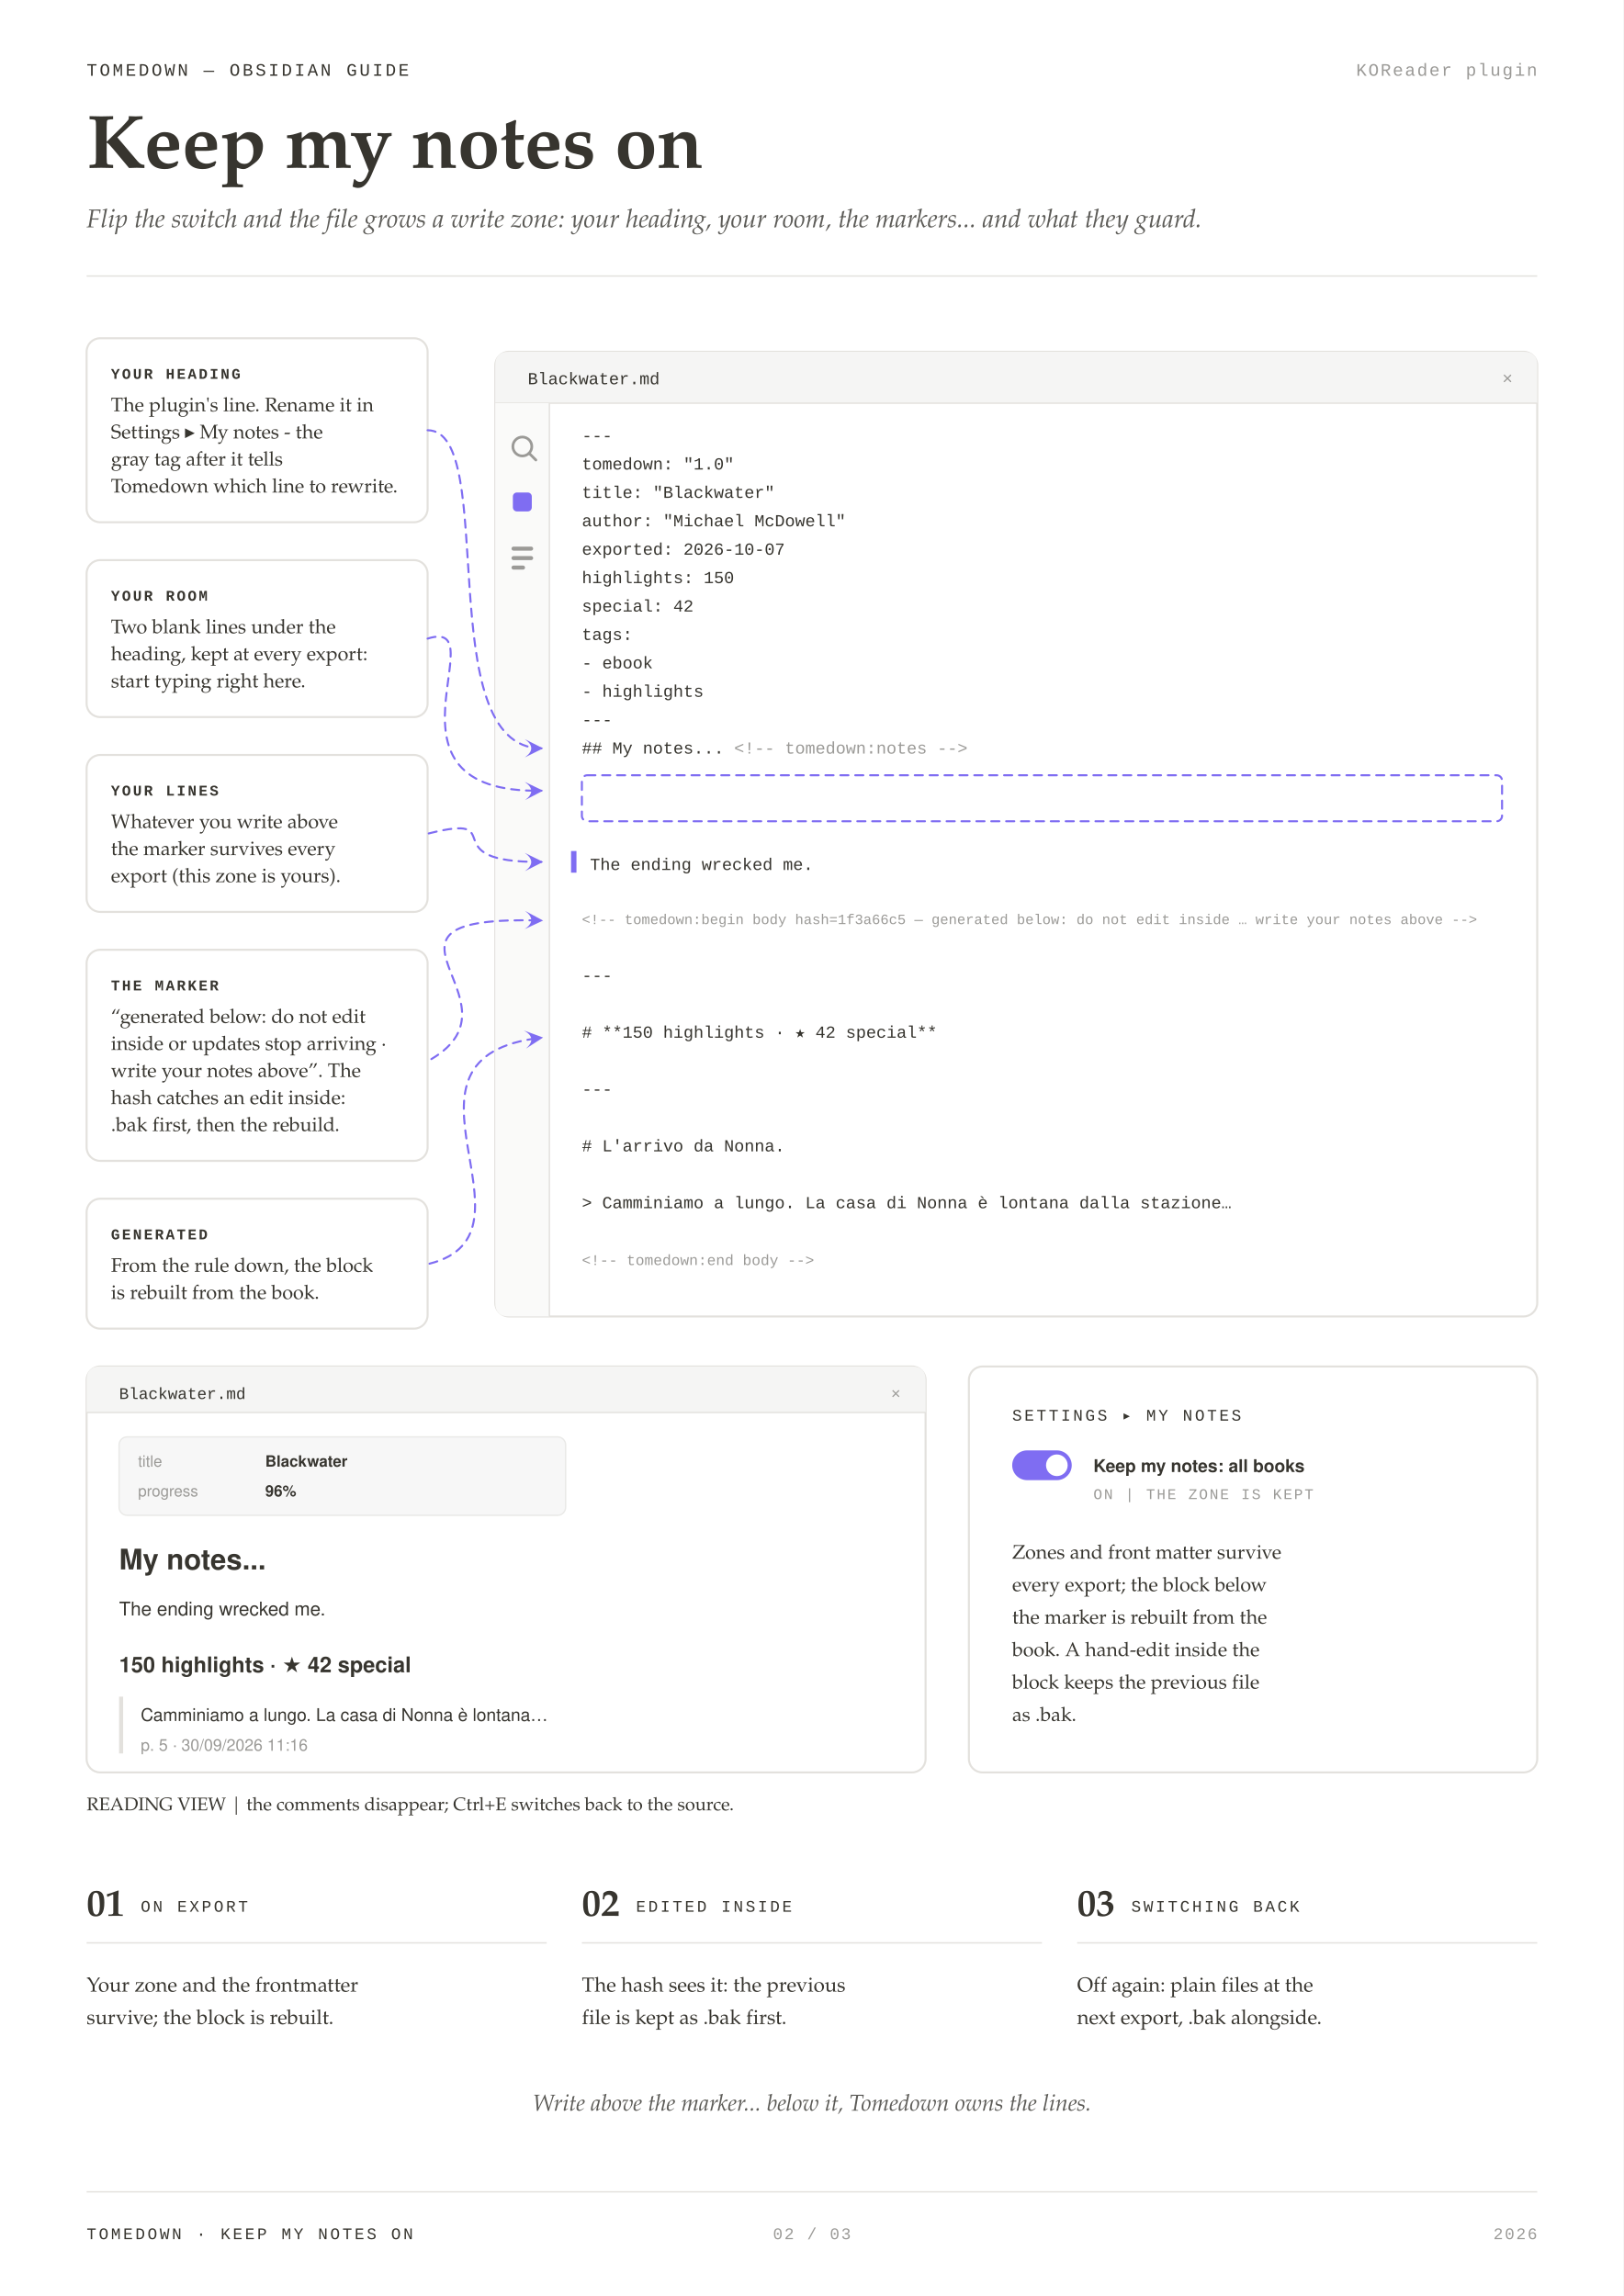
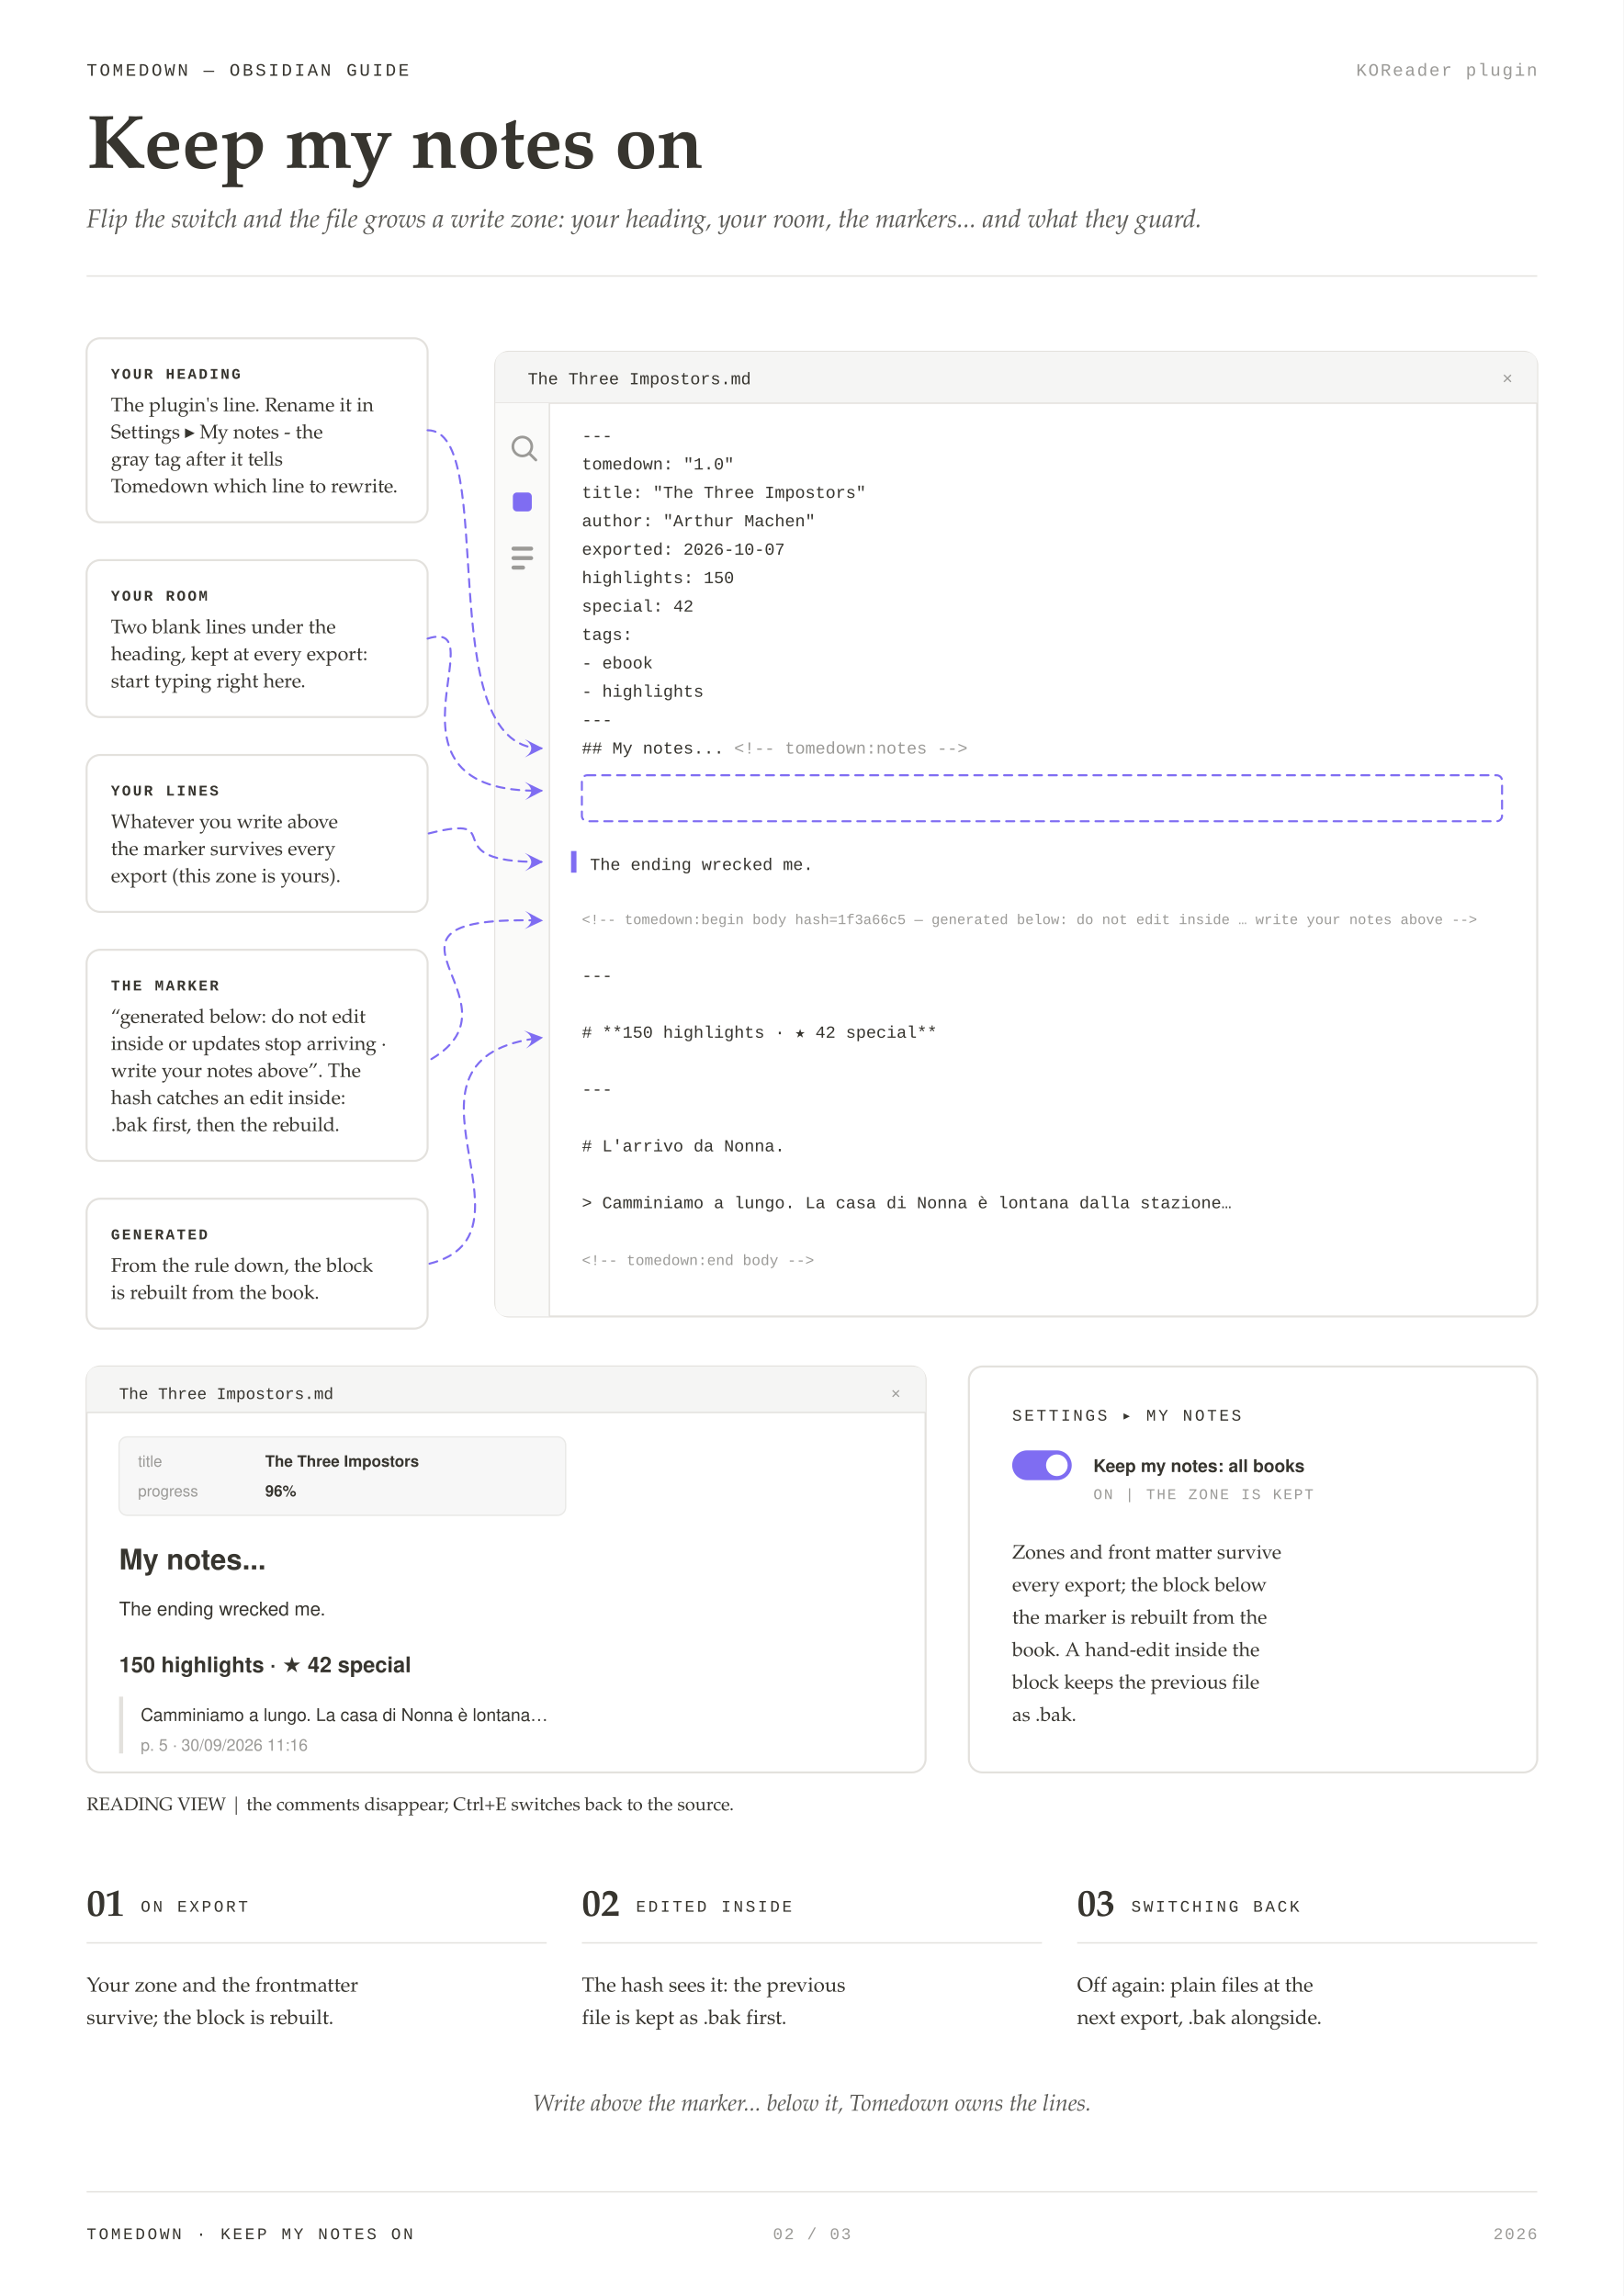
<svg xmlns="http://www.w3.org/2000/svg" width="1200" height="1697" aria-label="Tomedown Obsidian guide 02 — the book file with Keep my notes: all books on: the tagged heading you can rename, two blank lines of room under it, your own lines above the begin marker, the marker and its hash, the generated block between the markers, the reading view where the comments disappear, and the settings toggle" role="img">
  <defs>
    <marker orient="auto-start-reverse" markerHeight="9" markerWidth="9" refY="5" refX="9" viewBox="0 0 10 10" id="ah">
      <path id="svg_1" fill="#7F6DF2" d="m0,0l10,5l-10,5q7,-5 0,-10z" />
    </marker>
  </defs>
  <g>
    <path id="svg_2" d="m-0.278,0l1200,0l0,1697l-1200,0l0,-1697z" opacity="undefined" fill="#FFFFFF" />
    <text id="svg_3" fill="#37352F" letter-spacing="1.8px" font-family="'SF Mono', Menlo, Consolas, 'JetBrains Mono', 'Liberation Mono', 'DejaVu Sans Mono', monospace" font-size="13" y="56" x="64" class="label">TOMEDOWN — OBSIDIAN GUIDE</text>
    <text id="svg_4" fill="#9B9A97" letter-spacing="1.2px" font-family="'SF Mono', Menlo, Consolas, 'JetBrains Mono', 'Liberation Mono', 'DejaVu Sans Mono', monospace" text-anchor="end" font-size="13" y="56" x="1136" class="labelm">KOReader plugin</text>
    <text id="svg_5" fill="#37352F" font-weight="700" font-family="Georgia, 'Iowan Old Style', 'Palatino Linotype', 'Book Antiqua', 'Times New Roman', 'Liberation Serif', 'DejaVu Serif', serif" font-size="56" y="124" x="64" class="display">Keep my notes on</text>
    <text id="svg_6" fill="#5C5B57" font-style="italic" font-family="Georgia, 'Iowan Old Style', 'Palatino Linotype', 'Book Antiqua', 'Times New Roman', 'Liberation Serif', 'DejaVu Serif', serif" font-size="19" y="168" x="64" class="deck">Flip the switch and the file grows a write zone: your heading, your room, the markers... and what they guard.</text>
    <line id="svg_7" stroke="#E3E1DD" y2="204" x2="1136" y1="204" x1="64" class="rule" />
    <path id="svg_8" d="m366,270c0,-5.434 4.566,-10 10,-10l750,0c5.434,0 10,4.566 10,10l0,693c0,5.434 -4.566,10 -10,10l-750,0c-5.434,0 -10,-4.566 -10,-10l0,-693z" opacity="undefined" stroke-width="1.5" stroke="#E3E1DD" fill="#FFFFFF" />
    <path id="svg_9" fill="#F5F5F4" d="m366,270q0,-10 10,-10l750,0q10,0 10,10l0,28l-770,0l0,-28z" />
    <line id="svg_10" stroke="#E3E1DD" y2="298" x2="1136" y1="298" x1="366" class="hair" />
-     <text id="svg_11" fill="#37352F" font-family="'SF Mono', Menlo, Consolas, 'JetBrains Mono', 'Liberation Mono', 'DejaVu Sans Mono', monospace" font-size="12.5" y="284" x="390" class="code">Blackwater.md</text>
+     <text id="svg_11" fill="#37352F" font-family="'SF Mono', Menlo, Consolas, 'JetBrains Mono', 'Liberation Mono', 'DejaVu Sans Mono', monospace" font-size="12.5" y="284" x="390" class="code">The Three Impostors.md</text>
    <text id="svg_12" fill="#9B9A97" font-family="'SF Mono', Menlo, Consolas, 'JetBrains Mono', 'Liberation Mono', 'DejaVu Sans Mono', monospace" text-anchor="middle" font-size="13" y="284" x="1114" class="comment">×</text>
    <path id="svg_13" fill="#FAFAF9" d="m406,298l-40,0l0,665q0,10 10,10l30,0l0,-675z" />
    <line id="svg_14" stroke="#E3E1DD" y2="973" x2="406" y1="298" x1="406" class="hair" />
    <circle id="svg_15" stroke-width="2" stroke="#9B9A97" fill="none" r="7" cy="330" cx="386" />
    <path id="svg_16" stroke-linecap="round" stroke-width="2" stroke="#9B9A97" d="m391,335l5,5" />
    <rect id="svg_17" fill="#7F6DF2" rx="3" height="14" width="14" y="364" x="379" />
    <rect id="svg_18" fill="#9B9A97" rx="1.5" height="3" width="16" y="404" x="378" />
    <rect id="svg_19" fill="#9B9A97" rx="1.5" height="3" width="16" y="411" x="378" />
    <rect id="svg_20" fill="#9B9A97" rx="1.5" height="3" width="10" y="418" x="378" />
    <text id="svg_21" fill="#37352F" font-family="'SF Mono', Menlo, Consolas, 'JetBrains Mono', 'Liberation Mono', 'DejaVu Sans Mono', monospace" font-size="12.5" y="326" x="430" class="code">---</text>
    <text id="svg_22" fill="#37352F" font-family="'SF Mono', Menlo, Consolas, 'JetBrains Mono', 'Liberation Mono', 'DejaVu Sans Mono', monospace" font-size="12.5" y="347" x="430" class="code">tomedown: "1.0"</text>
-     <text id="svg_23" fill="#37352F" font-family="'SF Mono', Menlo, Consolas, 'JetBrains Mono', 'Liberation Mono', 'DejaVu Sans Mono', monospace" font-size="12.5" y="368" x="430" class="code">title: "Blackwater"</text>
-     <text id="svg_24" fill="#37352F" font-family="'SF Mono', Menlo, Consolas, 'JetBrains Mono', 'Liberation Mono', 'DejaVu Sans Mono', monospace" font-size="12.5" y="389" x="430" class="code">author: "Michael McDowell"</text>
+     <text id="svg_23" fill="#37352F" font-family="'SF Mono', Menlo, Consolas, 'JetBrains Mono', 'Liberation Mono', 'DejaVu Sans Mono', monospace" font-size="12.5" y="368" x="430" class="code">title: "The Three Impostors"</text>
+     <text id="svg_24" fill="#37352F" font-family="'SF Mono', Menlo, Consolas, 'JetBrains Mono', 'Liberation Mono', 'DejaVu Sans Mono', monospace" font-size="12.5" y="389" x="430" class="code">author: "Arthur Machen"</text>
    <text id="svg_25" fill="#37352F" font-family="'SF Mono', Menlo, Consolas, 'JetBrains Mono', 'Liberation Mono', 'DejaVu Sans Mono', monospace" font-size="12.5" y="410" x="430" class="code">exported: 2026-10-07</text>
    <text id="svg_26" fill="#37352F" font-family="'SF Mono', Menlo, Consolas, 'JetBrains Mono', 'Liberation Mono', 'DejaVu Sans Mono', monospace" font-size="12.5" y="431" x="430" class="code">highlights: 150</text>
    <text id="svg_27" fill="#37352F" font-family="'SF Mono', Menlo, Consolas, 'JetBrains Mono', 'Liberation Mono', 'DejaVu Sans Mono', monospace" font-size="12.5" y="452" x="430" class="code">special: 42</text>
    <text id="svg_28" fill="#37352F" font-family="'SF Mono', Menlo, Consolas, 'JetBrains Mono', 'Liberation Mono', 'DejaVu Sans Mono', monospace" font-size="12.5" y="473" x="430" class="code">tags:</text>
    <text id="svg_29" fill="#37352F" font-family="'SF Mono', Menlo, Consolas, 'JetBrains Mono', 'Liberation Mono', 'DejaVu Sans Mono', monospace" font-size="12.5" y="494" x="430" class="code">- ebook</text>
    <text id="svg_30" fill="#37352F" font-family="'SF Mono', Menlo, Consolas, 'JetBrains Mono', 'Liberation Mono', 'DejaVu Sans Mono', monospace" font-size="12.5" y="515" x="430" class="code">- highlights</text>
    <text id="svg_31" fill="#37352F" font-family="'SF Mono', Menlo, Consolas, 'JetBrains Mono', 'Liberation Mono', 'DejaVu Sans Mono', monospace" font-size="12.5" y="536" x="430" class="code">---</text>
    <text id="svg_32" fill="#37352F" font-family="SF Mono, Menlo, Consolas, JetBrains Mono, Liberation Mono, DejaVu Sans Mono, monospace" font-size="12.5" y="557" x="430">## My notes...
   <tspan id="svg_33" fill="#9B9A97">&lt;!-- tomedown:notes --&gt;</tspan>
    </text>
    <rect id="svg_34" stroke-linecap="round" fill="none" stroke-dasharray="6 5" stroke-width="1.5" stroke="#7F6DF2" rx="4" height="34" width="680" y="573" x="430" class="dash" />
    <rect id="svg_35" fill="#7F6DF2" height="16" width="4" y="629" x="422" class="accent" />
    <text id="svg_36" fill="#37352F" font-family="'SF Mono', Menlo, Consolas, 'JetBrains Mono', 'Liberation Mono', 'DejaVu Sans Mono', monospace" font-size="12.5" y="643" x="436" class="code">The ending wrecked me.</text>
    <text id="svg_37" fill="#37352F" font-family="'SF Mono', Menlo, Consolas, 'JetBrains Mono', 'Liberation Mono', 'DejaVu Sans Mono', monospace" font-size="12.5" y="662" x="430" class="code" />
    <text id="svg_38" fill="#9B9A97" font-family="'SF Mono', Menlo, Consolas, 'JetBrains Mono', 'Liberation Mono', 'DejaVu Sans Mono', monospace" font-size="10.5" y="683" x="430" class="comment">&lt;!-- tomedown:begin body hash=1f3a66c5 — generated below: do not edit inside … write your notes above --&gt;</text>
    <text id="svg_39" fill="#37352F" font-family="'SF Mono', Menlo, Consolas, 'JetBrains Mono', 'Liberation Mono', 'DejaVu Sans Mono', monospace" font-size="12.5" y="704" x="430" class="code" />
    <text id="svg_40" fill="#37352F" font-family="'SF Mono', Menlo, Consolas, 'JetBrains Mono', 'Liberation Mono', 'DejaVu Sans Mono', monospace" font-size="12.5" y="725" x="430" class="code">---</text>
    <text id="svg_41" fill="#37352F" font-family="'SF Mono', Menlo, Consolas, 'JetBrains Mono', 'Liberation Mono', 'DejaVu Sans Mono', monospace" font-size="12.5" y="746" x="430" class="code" />
    <text id="svg_42" fill="#37352F" font-family="'SF Mono', Menlo, Consolas, 'JetBrains Mono', 'Liberation Mono', 'DejaVu Sans Mono', monospace" font-size="12.5" y="767" x="430" class="code"># **150 highlights · ★ 42 special**</text>
    <text id="svg_43" fill="#37352F" font-family="'SF Mono', Menlo, Consolas, 'JetBrains Mono', 'Liberation Mono', 'DejaVu Sans Mono', monospace" font-size="12.5" y="788" x="430" class="code" />
    <text id="svg_44" fill="#37352F" font-family="'SF Mono', Menlo, Consolas, 'JetBrains Mono', 'Liberation Mono', 'DejaVu Sans Mono', monospace" font-size="12.5" y="809" x="430" class="code">---</text>
    <text id="svg_45" fill="#37352F" font-family="'SF Mono', Menlo, Consolas, 'JetBrains Mono', 'Liberation Mono', 'DejaVu Sans Mono', monospace" font-size="12.5" y="830" x="430" class="code" />
    <text id="svg_46" fill="#37352F" font-family="'SF Mono', Menlo, Consolas, 'JetBrains Mono', 'Liberation Mono', 'DejaVu Sans Mono', monospace" font-size="12.5" y="851" x="430" class="code"># L'arrivo da Nonna.</text>
    <text id="svg_47" fill="#37352F" font-family="'SF Mono', Menlo, Consolas, 'JetBrains Mono', 'Liberation Mono', 'DejaVu Sans Mono', monospace" font-size="12.5" y="872" x="430" class="code" />
    <text id="svg_48" fill="#37352F" font-family="'SF Mono', Menlo, Consolas, 'JetBrains Mono', 'Liberation Mono', 'DejaVu Sans Mono', monospace" font-size="12.5" y="893" x="430" class="code">&gt; Camminiamo a lungo. La casa di Nonna è lontana dalla stazione…</text>
    <text id="svg_49" fill="#37352F" font-family="'SF Mono', Menlo, Consolas, 'JetBrains Mono', 'Liberation Mono', 'DejaVu Sans Mono', monospace" font-size="12.5" y="914" x="430" class="code" />
    <text id="svg_50" fill="#9B9A97" font-family="'SF Mono', Menlo, Consolas, 'JetBrains Mono', 'Liberation Mono', 'DejaVu Sans Mono', monospace" font-size="11" y="935" x="430" class="comment">&lt;!-- tomedown:end body --&gt;</text>
    <rect id="svg_51" stroke-width="1.5" stroke="#E3E1DD" fill="none" rx="10" height="136" width="252" y="250" x="64" class="note" />
    <text id="svg_52" fill="#37352F" letter-spacing="1.5px" font-weight="600" font-family="'SF Mono', Menlo, Consolas, 'JetBrains Mono', 'Liberation Mono', 'DejaVu Sans Mono', monospace" font-size="11" y="280" x="82" class="nhead">YOUR HEADING</text>
    <text id="svg_53" fill="#37352F" font-family="Georgia, 'Iowan Old Style', 'Palatino Linotype', 'Book Antiqua', 'Times New Roman', 'Liberation Serif', 'DejaVu Serif', serif" font-size="14.5" y="304" x="82" class="body">The plugin's line. Rename it in</text>
    <text id="svg_54" fill="#37352F" font-family="Georgia, 'Iowan Old Style', 'Palatino Linotype', 'Book Antiqua', 'Times New Roman', 'Liberation Serif', 'DejaVu Serif', serif" font-size="14.5" y="324" x="82" class="body">Settings ▸ My notes - the</text>
    <text id="svg_55" fill="#37352F" font-family="Georgia, 'Iowan Old Style', 'Palatino Linotype', 'Book Antiqua', 'Times New Roman', 'Liberation Serif', 'DejaVu Serif', serif" font-size="14.5" y="344" x="82" class="body">gray tag after it tells</text>
    <text id="svg_56" fill="#37352F" font-family="Georgia, 'Iowan Old Style', 'Palatino Linotype', 'Book Antiqua', 'Times New Roman', 'Liberation Serif', 'DejaVu Serif', serif" font-size="14.5" y="364" x="82" class="body">Tomedown which line to rewrite.</text>
    <path id="svg_57" stroke-linecap="round" fill="none" stroke-dasharray="6 5" stroke-width="1.5" stroke="#7F6DF2" d="m316,318c53,0 1.889,234.833 84,235.111" marker-end="url(#ah)" class="dash" />
    <rect id="svg_58" stroke-width="1.5" stroke="#E3E1DD" fill="none" rx="10" height="116" width="252" y="414" x="64" class="note" />
    <text id="svg_59" fill="#37352F" letter-spacing="1.5px" font-weight="600" font-family="'SF Mono', Menlo, Consolas, 'JetBrains Mono', 'Liberation Mono', 'DejaVu Sans Mono', monospace" font-size="11" y="444" x="82" class="nhead">YOUR ROOM</text>
    <text id="svg_60" fill="#37352F" font-family="Georgia, 'Iowan Old Style', 'Palatino Linotype', 'Book Antiqua', 'Times New Roman', 'Liberation Serif', 'DejaVu Serif', serif" font-size="14.5" y="468" x="82" class="body">Two blank lines under the</text>
    <text id="svg_61" fill="#37352F" font-family="Georgia, 'Iowan Old Style', 'Palatino Linotype', 'Book Antiqua', 'Times New Roman', 'Liberation Serif', 'DejaVu Serif', serif" font-size="14.5" y="488" x="82" class="body">heading, kept at every export:</text>
    <text id="svg_62" fill="#37352F" font-family="Georgia, 'Iowan Old Style', 'Palatino Linotype', 'Book Antiqua', 'Times New Roman', 'Liberation Serif', 'DejaVu Serif', serif" font-size="14.5" y="508" x="82" class="body">start typing right here.</text>
    <path stroke="#7F6DF2" id="svg_63" stroke-linecap="round" fill="none" stroke-dasharray="6 5" stroke-width="1.5" d="m316,472c52.655,-16.552 -45.985,114.762 84,112.406" marker-end="url(#ah)" class="dash" />
    <rect id="svg_64" stroke-width="1.5" stroke="#E3E1DD" fill="none" rx="10" height="116" width="252" y="558" x="64" class="note" />
    <text id="svg_65" fill="#37352F" letter-spacing="1.5px" font-weight="600" font-family="'SF Mono', Menlo, Consolas, 'JetBrains Mono', 'Liberation Mono', 'DejaVu Sans Mono', monospace" font-size="11" y="588" x="82" class="nhead">YOUR LINES</text>
    <text id="svg_66" fill="#37352F" font-family="Georgia, 'Iowan Old Style', 'Palatino Linotype', 'Book Antiqua', 'Times New Roman', 'Liberation Serif', 'DejaVu Serif', serif" font-size="14.5" y="612" x="82" class="body">Whatever you write above</text>
    <text id="svg_67" fill="#37352F" font-family="Georgia, 'Iowan Old Style', 'Palatino Linotype', 'Book Antiqua', 'Times New Roman', 'Liberation Serif', 'DejaVu Serif', serif" font-size="14.5" y="632" x="82" class="body">the marker survives every</text>
    <text id="svg_68" fill="#37352F" font-family="Georgia, 'Iowan Old Style', 'Palatino Linotype', 'Book Antiqua', 'Times New Roman', 'Liberation Serif', 'DejaVu Serif', serif" font-size="14.5" y="652" x="82" class="body">export (this zone is yours).</text>
    <path id="svg_69" stroke-linecap="round" fill="none" stroke-dasharray="6 5" stroke-width="1.5" stroke="#7F6DF2" d="m316.833,616c61.966,-15.517 0.816,21.732 83.167,21.042" marker-end="url(#ah)" class="dash" />
    <rect id="svg_70" stroke-width="1.5" stroke="#E3E1DD" fill="none" rx="10" height="156" width="252" y="702" x="64" class="note" />
    <text id="svg_71" fill="#37352F" letter-spacing="1.5px" font-weight="600" font-family="'SF Mono', Menlo, Consolas, 'JetBrains Mono', 'Liberation Mono', 'DejaVu Sans Mono', monospace" font-size="11" y="732" x="82" class="nhead">THE MARKER</text>
    <text id="svg_72" fill="#37352F" font-family="Georgia, 'Iowan Old Style', 'Palatino Linotype', 'Book Antiqua', 'Times New Roman', 'Liberation Serif', 'DejaVu Serif', serif" font-size="14.5" y="756" x="82" class="body">“generated below: do not edit</text>
    <text id="svg_73" fill="#37352F" font-family="Georgia, 'Iowan Old Style', 'Palatino Linotype', 'Book Antiqua', 'Times New Roman', 'Liberation Serif', 'DejaVu Serif', serif" font-size="14.5" y="776" x="82" class="body">inside or updates stop arriving ·</text>
    <text id="svg_74" fill="#37352F" font-family="Georgia, 'Iowan Old Style', 'Palatino Linotype', 'Book Antiqua', 'Times New Roman', 'Liberation Serif', 'DejaVu Serif', serif" font-size="14.5" y="796" x="82" class="body">write your notes above”. The</text>
    <text id="svg_75" fill="#37352F" font-family="Georgia, 'Iowan Old Style', 'Palatino Linotype', 'Book Antiqua', 'Times New Roman', 'Liberation Serif', 'DejaVu Serif', serif" font-size="14.5" y="816" x="82" class="body">hash catches an edit inside:</text>
    <text id="svg_76" fill="#37352F" font-family="Georgia, 'Iowan Old Style', 'Palatino Linotype', 'Book Antiqua', 'Times New Roman', 'Liberation Serif', 'DejaVu Serif', serif" font-size="14.5" y="836" x="82" class="body">.bak first, then the rebuild.</text>
    <path id="svg_77" stroke-linecap="round" fill="none" stroke-dasharray="6 5" stroke-width="1.5" stroke="#7F6DF2" d="m318.778,782.778c73,-43.103 -66.732,-106.559 81.222,-102.421" marker-end="url(#ah)" class="dash" />
    <rect id="svg_78" stroke-width="1.5" stroke="#E3E1DD" fill="none" rx="10" height="96" width="252" y="886" x="64" class="note" />
    <text id="svg_79" fill="#37352F" letter-spacing="1.5px" font-weight="600" font-family="'SF Mono', Menlo, Consolas, 'JetBrains Mono', 'Liberation Mono', 'DejaVu Sans Mono', monospace" font-size="11" y="916" x="82" class="nhead">GENERATED</text>
    <text id="svg_80" fill="#37352F" font-family="Georgia, 'Iowan Old Style', 'Palatino Linotype', 'Book Antiqua', 'Times New Roman', 'Liberation Serif', 'DejaVu Serif', serif" font-size="14.5" y="940" x="82" class="body">From the rule down, the block</text>
    <text id="svg_81" fill="#37352F" font-family="Georgia, 'Iowan Old Style', 'Palatino Linotype', 'Book Antiqua', 'Times New Roman', 'Liberation Serif', 'DejaVu Serif', serif" font-size="14.5" y="960" x="82" class="body">is rebuilt from the book.</text>
    <path stroke="#7F6DF2" id="svg_82" stroke-linecap="round" fill="none" stroke-dasharray="6 5" stroke-width="1.5" d="m317.389,934c89.191,-22.5 -41.666,-153.111 82.611,-167" marker-end="url(#ah)" class="dash" />
    <rect id="svg_83" stroke-width="1.5" stroke="#E3E1DD" fill="#FFFFFF" rx="10" height="300" width="620" y="1010" x="64" />
    <path id="svg_84" fill="#F5F5F4" d="m64,1020q0,-10 10,-10l600,0q10,0 10,10l0,24l-620,0l0,-24z" />
    <line id="svg_85" stroke="#E3E1DD" y2="1044" x2="684" y1="1044" x1="64" class="hair" />
-     <text id="svg_86" fill="#37352F" font-family="'SF Mono', Menlo, Consolas, 'JetBrains Mono', 'Liberation Mono', 'DejaVu Sans Mono', monospace" font-size="12" y="1034" x="88" class="code">Blackwater.md</text>
+     <text id="svg_86" fill="#37352F" font-family="'SF Mono', Menlo, Consolas, 'JetBrains Mono', 'Liberation Mono', 'DejaVu Sans Mono', monospace" font-size="12" y="1034" x="88" class="code">The Three Impostors.md</text>
    <text id="svg_87" fill="#9B9A97" font-family="'SF Mono', Menlo, Consolas, 'JetBrains Mono', 'Liberation Mono', 'DejaVu Sans Mono', monospace" text-anchor="middle" font-size="12" y="1034" x="662" class="comment">×</text>
    <rect id="svg_88" stroke="#E9E9E7" fill="#F7F7F7" rx="6" height="58" width="330" y="1062" x="88" />
    <text id="svg_89" fill="#9B9A97" font-family="'Helvetica Neue', Helvetica, Arial, 'Liberation Sans', 'DejaVu Sans', sans-serif" font-size="11.5" y="1084" x="102" class="uim">title</text>
-     <text id="svg_90" fill="#37352F" font-family="'Helvetica Neue', Helvetica, Arial, 'Liberation Sans', 'DejaVu Sans', sans-serif" font-weight="700" font-size="11.5" y="1084" x="196" class="ui">Blackwater</text>
+     <text id="svg_90" fill="#37352F" font-family="'Helvetica Neue', Helvetica, Arial, 'Liberation Sans', 'DejaVu Sans', sans-serif" font-weight="700" font-size="11.5" y="1084" x="196" class="ui">The Three Impostors</text>
    <text id="svg_91" fill="#9B9A97" font-family="'Helvetica Neue', Helvetica, Arial, 'Liberation Sans', 'DejaVu Sans', sans-serif" font-size="11.5" y="1106" x="102" class="uim">progress</text>
    <text id="svg_92" fill="#37352F" font-family="'Helvetica Neue', Helvetica, Arial, 'Liberation Sans', 'DejaVu Sans', sans-serif" font-weight="700" font-size="11.5" y="1106" x="196" class="ui">96%</text>
    <text id="svg_93" fill="#37352F" font-family="'Helvetica Neue', Helvetica, Arial, 'Liberation Sans', 'DejaVu Sans', sans-serif" font-weight="700" font-size="21" y="1160" x="88" class="ui">My notes...</text>
    <text id="svg_94" fill="#37352F" font-family="'Helvetica Neue', Helvetica, Arial, 'Liberation Sans', 'DejaVu Sans', sans-serif" font-size="14" y="1194" x="88" class="ui">The ending wrecked me.</text>
    <text id="svg_95" fill="#37352F" font-family="'Helvetica Neue', Helvetica, Arial, 'Liberation Sans', 'DejaVu Sans', sans-serif" font-weight="700" font-size="16" y="1236" x="88" class="ui">150 highlights · ★ 42 special</text>
    <rect id="svg_96" fill="#E3E1DD" height="42" width="3" y="1254" x="88" />
    <text id="svg_97" fill="#37352F" font-family="'Helvetica Neue', Helvetica, Arial, 'Liberation Sans', 'DejaVu Sans', sans-serif" font-size="13" y="1272" x="104" class="ui">Camminiamo a lungo. La casa di Nonna è lontana…</text>
    <text id="svg_98" fill="#9B9A97" font-family="'Helvetica Neue', Helvetica, Arial, 'Liberation Sans', 'DejaVu Sans', sans-serif" font-size="12" y="1294" x="104" class="uim">p. 5 · 30/09/2026 11:16</text>
    <text id="svg_99" font-family="Georgia, 'Iowan Old Style', 'Palatino Linotype', 'Book Antiqua', 'Times New Roman', 'Liberation Serif', 'DejaVu Serif', serif" fill="#37352F" font-size="13.5" y="1338" x="64" class="body">READING VIEW | the comments disappear; Ctrl+E switches back to the source.</text>
    <rect id="svg_100" stroke-width="1.5" stroke="#E3E1DD" fill="#FFFFFF" rx="10" height="300" width="420" y="1010" x="716" class="card" />
    <text id="svg_101" fill="#37352F" letter-spacing="1.8px" font-family="'SF Mono', Menlo, Consolas, 'JetBrains Mono', 'Liberation Mono', 'DejaVu Sans Mono', monospace" font-size="12" y="1050" x="748" class="label">SETTINGS ▸ MY NOTES</text>
    <rect id="svg_102" fill="#7F6DF2" rx="11" height="22" width="44" y="1072" x="748" />
    <circle id="svg_103" fill="#FFFFFF" r="8" cy="1083" cx="781" />
    <text id="svg_104" fill="#37352F" font-weight="700" font-family="'Helvetica Neue', Helvetica, Arial, 'Liberation Sans', 'DejaVu Sans', sans-serif" font-size="13" y="1088" x="808" class="menu">Keep my notes: all books</text>
    <text id="svg_105" fill="#9B9A97" letter-spacing="1.2px" font-family="'SF Mono', Menlo, Consolas, 'JetBrains Mono', 'Liberation Mono', 'DejaVu Sans Mono', monospace" font-size="11" y="1108" x="808" class="labelm">ON | THE ZONE IS KEPT</text>
    <text id="svg_106" fill="#37352F" font-family="Georgia, 'Iowan Old Style', 'Palatino Linotype', 'Book Antiqua', 'Times New Roman', 'Liberation Serif', 'DejaVu Serif', serif" font-size="14.5" y="1152" x="748" class="body">Zones and front matter survive</text>
    <text id="svg_107" fill="#37352F" font-family="Georgia, 'Iowan Old Style', 'Palatino Linotype', 'Book Antiqua', 'Times New Roman', 'Liberation Serif', 'DejaVu Serif', serif" font-size="14.5" y="1176" x="748" class="body">every export; the block below</text>
    <text id="svg_108" fill="#37352F" font-family="Georgia, 'Iowan Old Style', 'Palatino Linotype', 'Book Antiqua', 'Times New Roman', 'Liberation Serif', 'DejaVu Serif', serif" font-size="14.5" y="1200" x="748" class="body">the marker is rebuilt from the</text>
    <text id="svg_109" fill="#37352F" font-family="Georgia, 'Iowan Old Style', 'Palatino Linotype', 'Book Antiqua', 'Times New Roman', 'Liberation Serif', 'DejaVu Serif', serif" font-size="14.5" y="1224" x="748" class="body">book. A hand-edit inside the</text>
    <text id="svg_110" fill="#37352F" font-family="Georgia, 'Iowan Old Style', 'Palatino Linotype', 'Book Antiqua', 'Times New Roman', 'Liberation Serif', 'DejaVu Serif', serif" font-size="14.5" y="1248" x="748" class="body">block keeps the previous file</text>
    <text id="svg_111" fill="#37352F" font-family="Georgia, 'Iowan Old Style', 'Palatino Linotype', 'Book Antiqua', 'Times New Roman', 'Liberation Serif', 'DejaVu Serif', serif" font-size="14.5" y="1272" x="748" class="body">as .bak.</text>
    <text id="svg_112" fill="#37352F" font-weight="700" font-family="Georgia, 'Iowan Old Style', 'Palatino Linotype', 'Book Antiqua', 'Times New Roman', 'Liberation Serif', 'DejaVu Serif', serif" font-size="28" y="1416" x="64" class="display">01</text>
    <text id="svg_113" fill="#37352F" letter-spacing="1.8px" font-family="'SF Mono', Menlo, Consolas, 'JetBrains Mono', 'Liberation Mono', 'DejaVu Sans Mono', monospace" font-size="12" y="1413" x="104" class="label">ON EXPORT</text>
    <line id="svg_114" stroke="#E3E1DD" y2="1436" x2="404" y1="1436" x1="64" class="hair" />
    <text id="svg_115" fill="#37352F" font-family="Georgia, 'Iowan Old Style', 'Palatino Linotype', 'Book Antiqua', 'Times New Roman', 'Liberation Serif', 'DejaVu Serif', serif" font-size="15" y="1472" x="64" class="body">Your zone and the frontmatter</text>
    <text id="svg_116" fill="#37352F" font-family="Georgia, 'Iowan Old Style', 'Palatino Linotype', 'Book Antiqua', 'Times New Roman', 'Liberation Serif', 'DejaVu Serif', serif" font-size="15" y="1496" x="64" class="body">survive; the block is rebuilt.</text>
    <text id="svg_117" fill="#37352F" font-weight="700" font-family="Georgia, 'Iowan Old Style', 'Palatino Linotype', 'Book Antiqua', 'Times New Roman', 'Liberation Serif', 'DejaVu Serif', serif" font-size="28" y="1416" x="430" class="display">02</text>
    <text id="svg_118" fill="#37352F" letter-spacing="1.8px" font-family="'SF Mono', Menlo, Consolas, 'JetBrains Mono', 'Liberation Mono', 'DejaVu Sans Mono', monospace" font-size="12" y="1413" x="470" class="label">EDITED INSIDE</text>
    <line id="svg_119" stroke="#E3E1DD" y2="1436" x2="770" y1="1436" x1="430" class="hair" />
    <text id="svg_120" fill="#37352F" font-family="Georgia, 'Iowan Old Style', 'Palatino Linotype', 'Book Antiqua', 'Times New Roman', 'Liberation Serif', 'DejaVu Serif', serif" font-size="15" y="1472" x="430" class="body">The hash sees it: the previous</text>
    <text id="svg_121" fill="#37352F" font-family="Georgia, 'Iowan Old Style', 'Palatino Linotype', 'Book Antiqua', 'Times New Roman', 'Liberation Serif', 'DejaVu Serif', serif" font-size="15" y="1496" x="430" class="body">file is kept as .bak first.</text>
    <text id="svg_122" fill="#37352F" font-weight="700" font-family="Georgia, 'Iowan Old Style', 'Palatino Linotype', 'Book Antiqua', 'Times New Roman', 'Liberation Serif', 'DejaVu Serif', serif" font-size="28" y="1416" x="796" class="display">03</text>
    <text id="svg_123" fill="#37352F" letter-spacing="1.8px" font-family="'SF Mono', Menlo, Consolas, 'JetBrains Mono', 'Liberation Mono', 'DejaVu Sans Mono', monospace" font-size="12" y="1413" x="836" class="label">SWITCHING BACK</text>
    <line id="svg_124" stroke="#E3E1DD" y2="1436" x2="1136" y1="1436" x1="796" class="hair" />
    <text id="svg_125" fill="#37352F" font-family="Georgia, 'Iowan Old Style', 'Palatino Linotype', 'Book Antiqua', 'Times New Roman', 'Liberation Serif', 'DejaVu Serif', serif" font-size="15" y="1472" x="796" class="body">Off again: plain files at the</text>
    <text id="svg_126" fill="#37352F" font-family="Georgia, 'Iowan Old Style', 'Palatino Linotype', 'Book Antiqua', 'Times New Roman', 'Liberation Serif', 'DejaVu Serif', serif" font-size="15" y="1496" x="796" class="body">next export, .bak alongside.</text>
    <text id="svg_127" fill="#5C5B57" font-style="italic" font-family="Georgia, 'Iowan Old Style', 'Palatino Linotype', 'Book Antiqua', 'Times New Roman', 'Liberation Serif', 'DejaVu Serif', serif" text-anchor="middle" font-size="17" y="1560" x="600" class="deck">Write above the marker... below it, Tomedown owns the lines.</text>
    <line id="svg_128" stroke="#E3E1DD" y2="1620" x2="1136" y1="1620" x1="64" class="rule" />
    <text id="svg_129" fill="#37352F" letter-spacing="1.8px" font-family="'SF Mono', Menlo, Consolas, 'JetBrains Mono', 'Liberation Mono', 'DejaVu Sans Mono', monospace" font-size="12" y="1655" x="64" class="label">TOMEDOWN · KEEP MY NOTES ON</text>
    <text id="svg_130" fill="#9B9A97" letter-spacing="1.2px" font-family="'SF Mono', Menlo, Consolas, 'JetBrains Mono', 'Liberation Mono', 'DejaVu Sans Mono', monospace" text-anchor="middle" font-size="12" y="1655" x="600" class="labelm">02 / 03</text>
    <text id="svg_131" fill="#9B9A97" letter-spacing="1.2px" font-family="'SF Mono', Menlo, Consolas, 'JetBrains Mono', 'Liberation Mono', 'DejaVu Sans Mono', monospace" text-anchor="end" font-size="12" y="1655" x="1136" class="labelm">2026</text>
  </g>
</svg>
